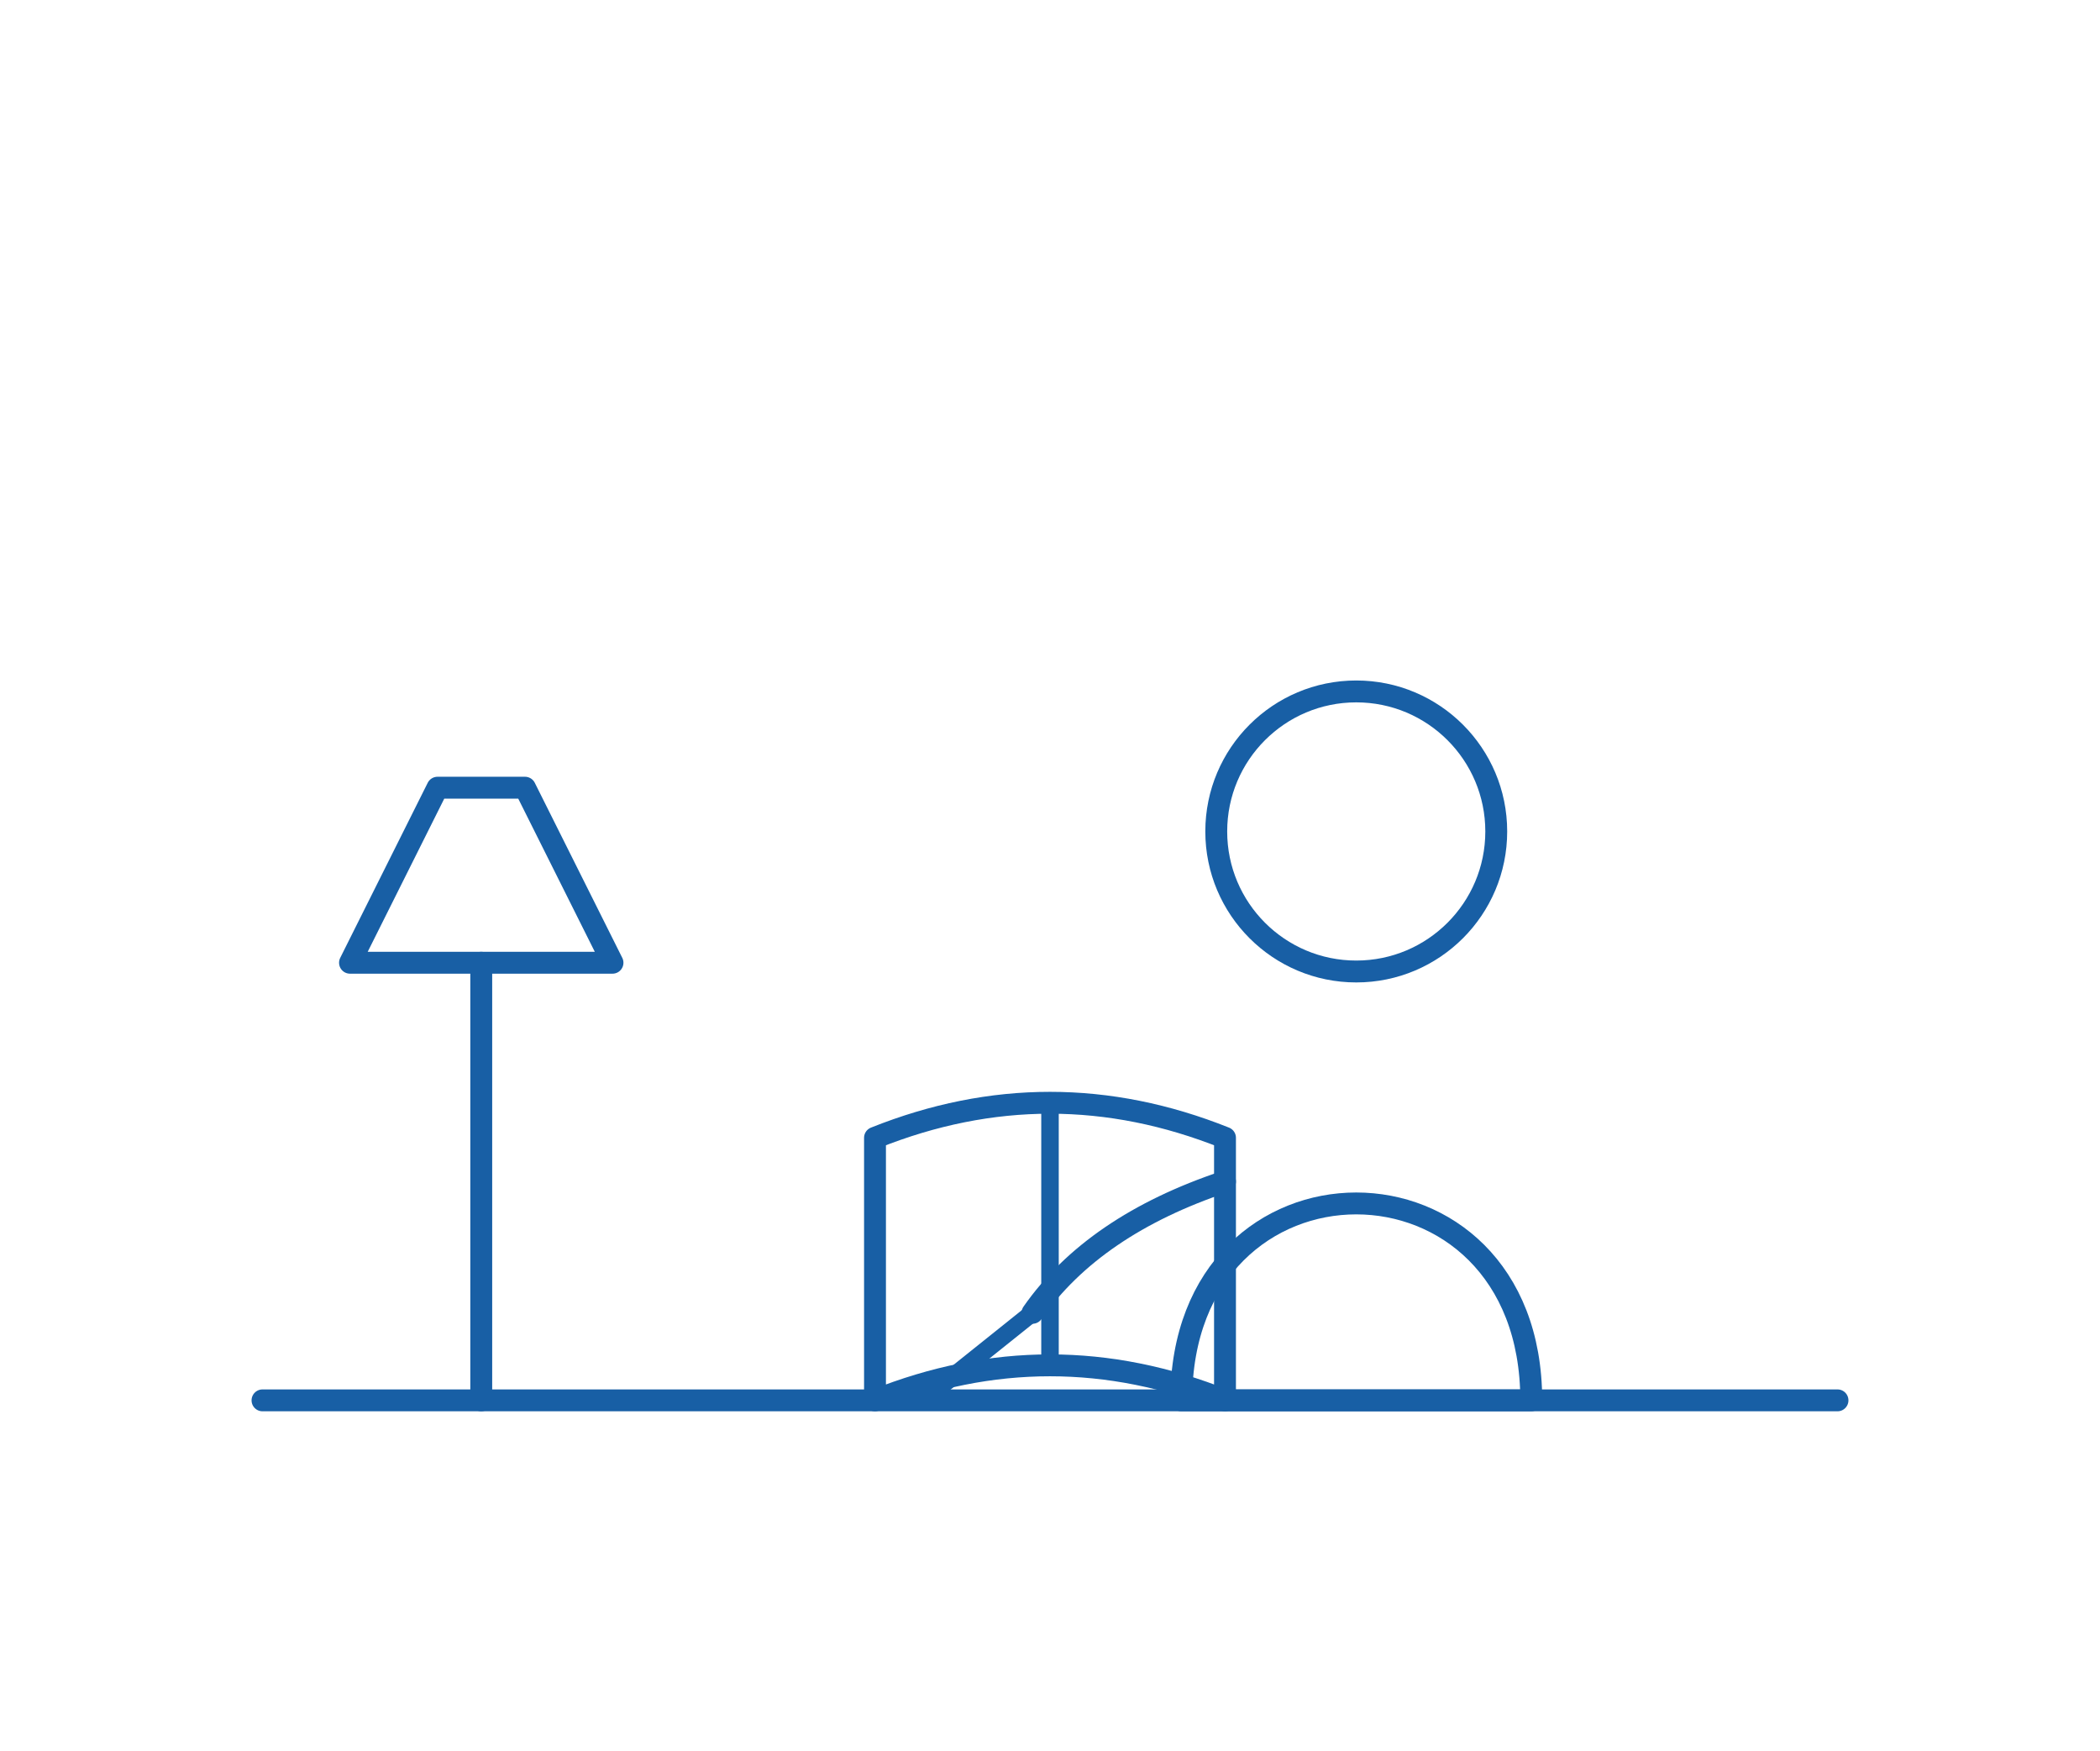
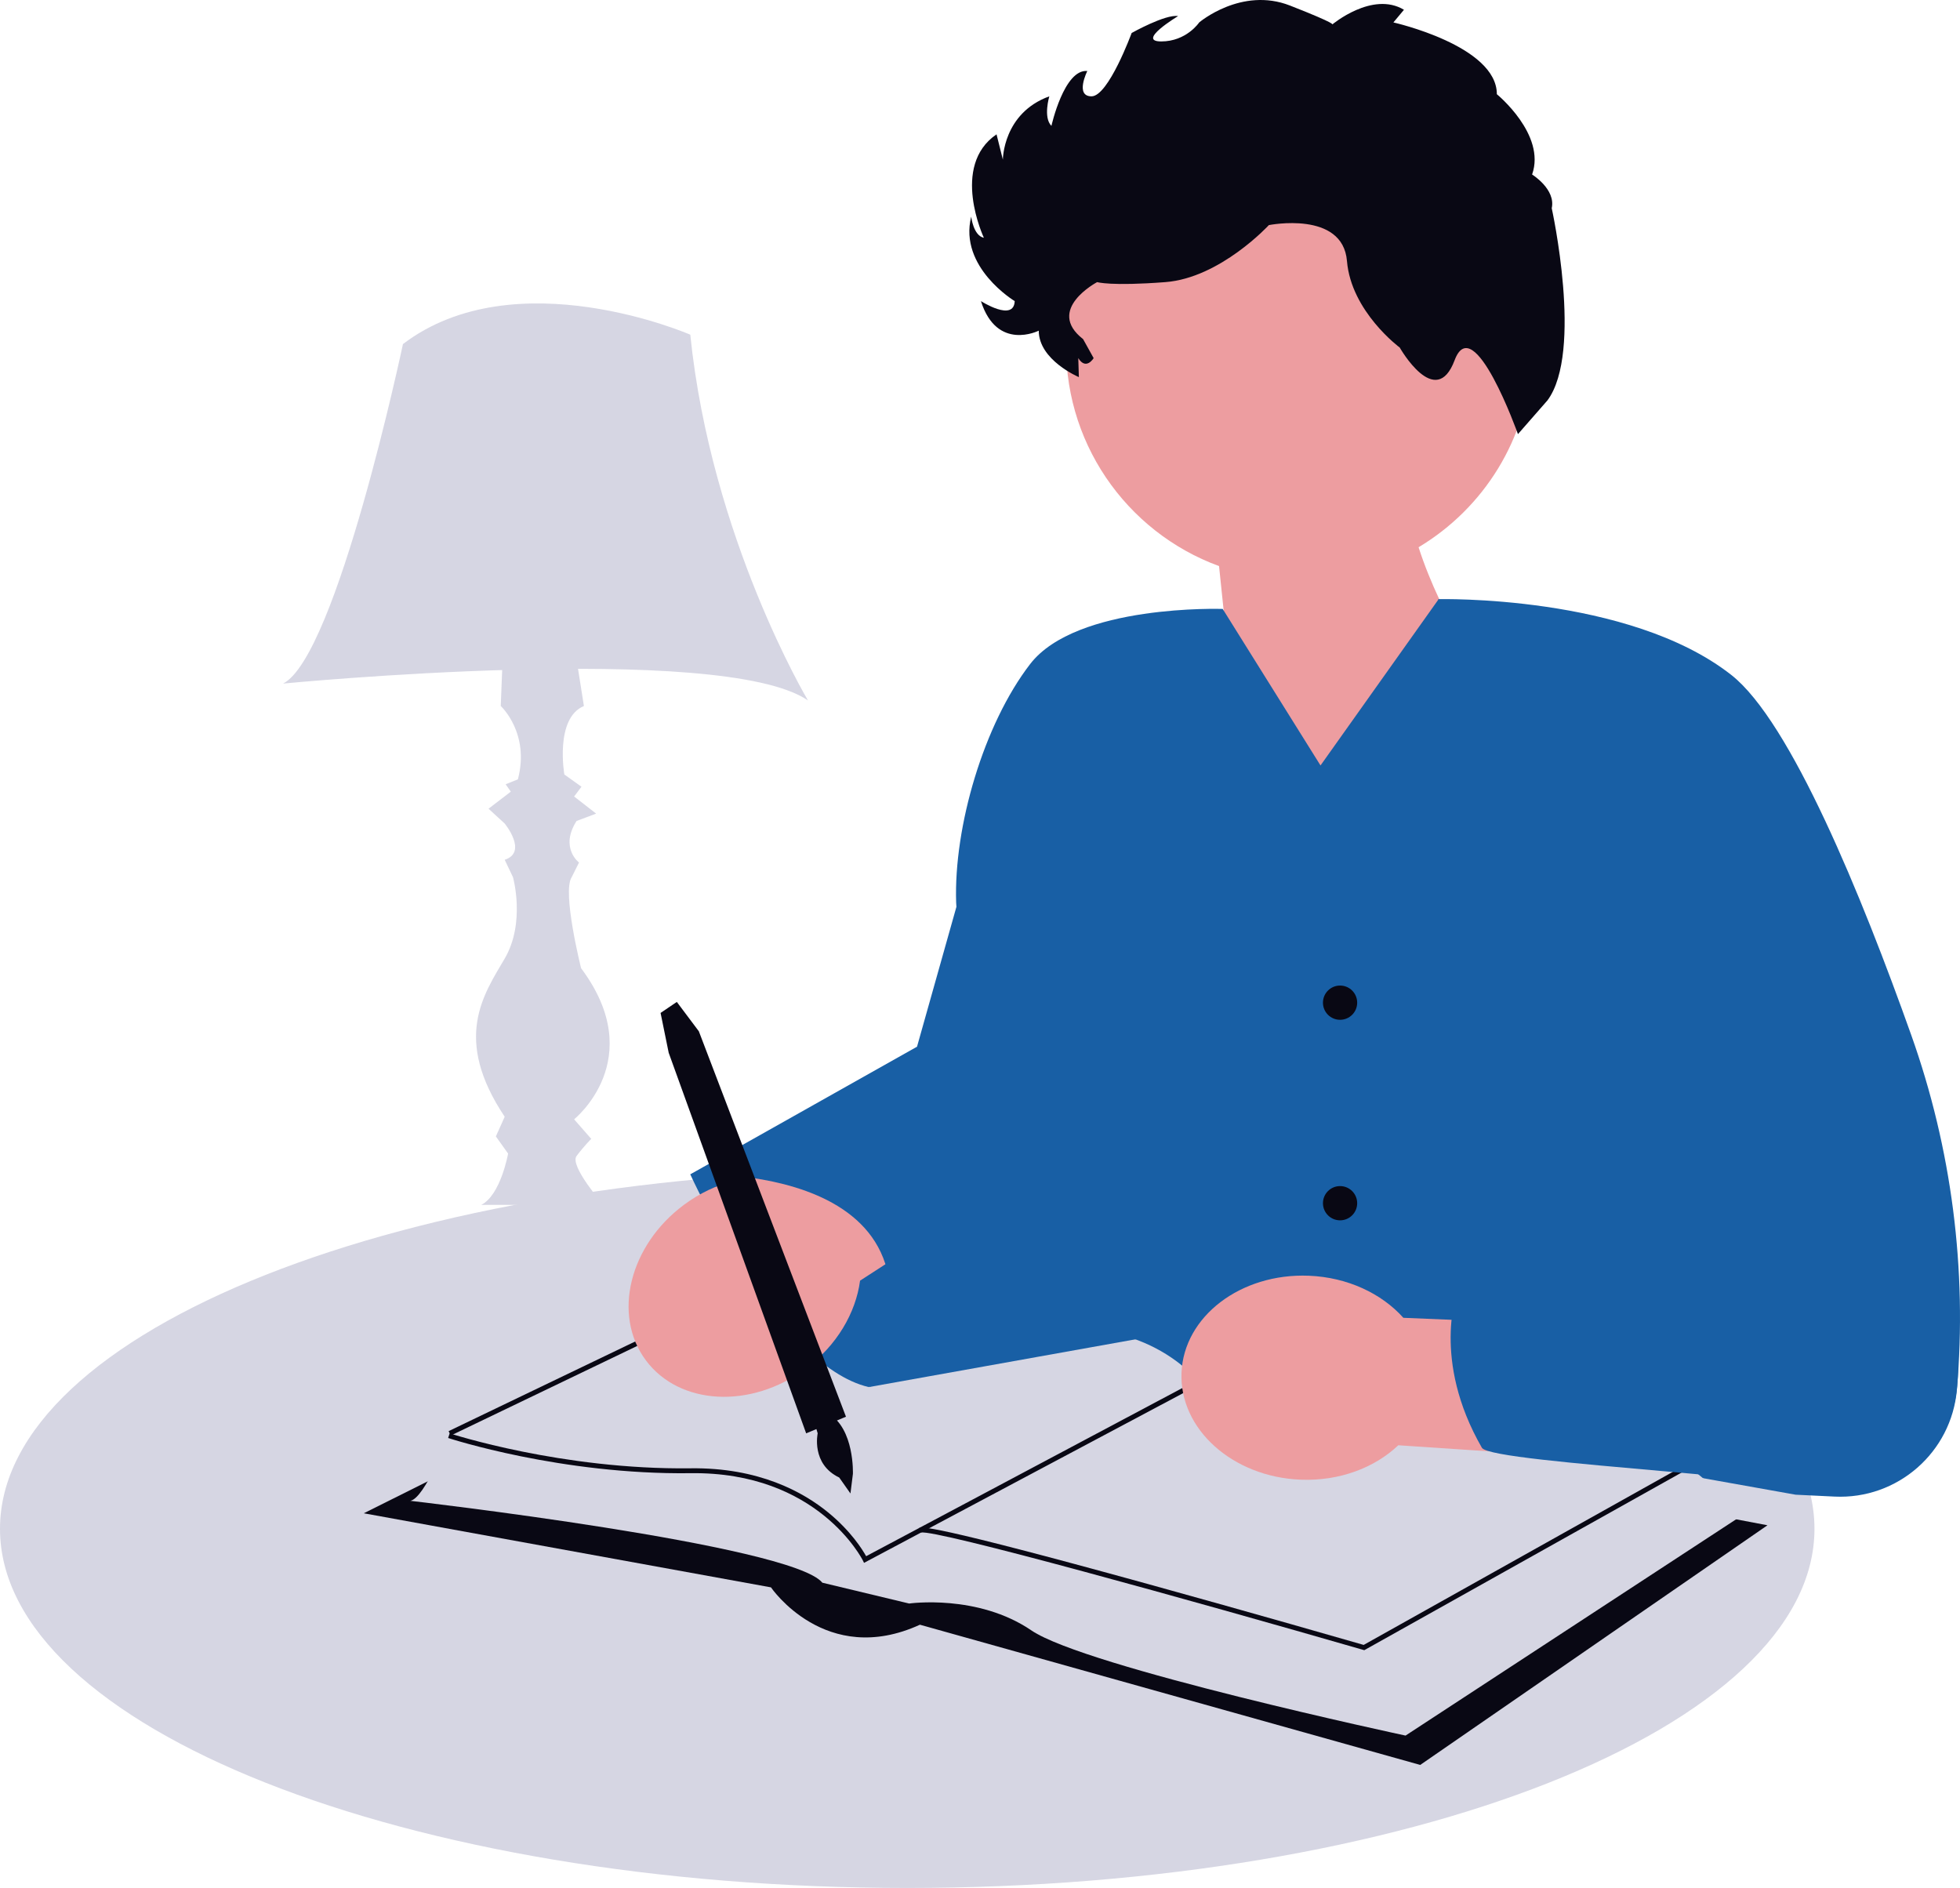
- <svg xmlns="http://www.w3.org/2000/svg" viewBox="0 0 240 200" width="240" height="200">
-   <line x1="30" y1="160" x2="210" y2="160" stroke="#185FA5" stroke-width="2.5" stroke-linecap="round" />
-   <line x1="55" y1="160" x2="55" y2="110" stroke="#185FA5" stroke-width="2.5" stroke-linecap="round" />
-   <path d="M40 110 L70 110 L60 90 L50 90 Z" fill="none" stroke="#185FA5" stroke-width="2.5" stroke-linejoin="round" />
-   <path d="M100 160 L100 130 Q120 122 140 130 L140 160 Q120 152 100 160 Z" fill="none" stroke="#185FA5" stroke-width="2.5" stroke-linejoin="round" />
-   <line x1="120" y1="126" x2="120" y2="156" stroke="#185FA5" stroke-width="2" />
-   <circle cx="155" cy="95" r="16" fill="none" stroke="#185FA5" stroke-width="2.5" />
-   <path d="M135 160 C135 130, 175 130, 175 160 Z" fill="none" stroke="#185FA5" stroke-width="2.5" stroke-linejoin="round" />
-   <path d="M140 135 Q125 140, 118 150" fill="none" stroke="#185FA5" stroke-width="2.5" stroke-linecap="round" />
-   <line x1="118" y1="150" x2="108" y2="158" stroke="#185FA5" stroke-width="2" stroke-linecap="round" />
+ <svg xmlns="http://www.w3.org/2000/svg" width="801.512" height="772" viewBox="0 0 801.512 772" role="img" artist="Katerina Limpitsouni" source="https://undraw.co/">
+   <ellipse cx="371" cy="625.14" rx="371" ry="146.86" fill="#d6d6e3" />
+   <path d="M626.423,146.418c2.448-52.561-38.176-97.155-90.737-99.604-52.561-2.448-97.156,38.176-99.604,90.737-1.986,42.627,24.361,80.01,62.427,93.925l12.734,122.446,97.432-73.79s-19.059-26.752-28.57-56.359c26.476-15.847,44.775-44.223,46.318-77.356Z" fill="#ed9da0" />
+   <path d="M500,249s-59.788-2.079-78.755,22.557c-18.967,24.636-31.245,66.443-30.245,97.443s74.279,194.193,74.279,194.193l269,48,15.917.77c25.727,1.245,47.833-18.075,50.046-43.737v-0c4.234-49.119-2.152-98.561-18.676-145.011-20.194-56.766-49.269-128.126-73.565-147.216-42-33-120-31-120-31l.203.159-48.203,67.841-40-64Z" fill="#185FA5" />
+   <path d="M183.575,601.399l-34.803,17.391,166.507,30.295s22.325,32.929,60.912,15.269l204.588,57.34,142-98-407.5-77.5-131.704,55.205Z" fill="#090814" />
+   <path d="M490.279,565.104s-23.461-30.411-70.481-18.911l-104.519-18.308-131.704,59.168s-9.796,25.64-15.796,26.64c0,0,156,17.964,168.5,33.482l35.5,8.518s28-4,50,11,153,43,153,43l138.95-90.904-23.338-19.33-200.111-34.355Z" fill="#d6d6e3" />
+   <path d="M557.903,674.77l-.401-.115c-69.741-20.125-175.483-49.501-180.903-47.97l-.882-1.79c1.117-.604,3.736-2.014,93.564,22.781,41.964,11.584,83.842,23.636,88.374,24.941l132.247-74.03.977,1.746-132.976,74.437Z" fill="#090814" />
+   <path d="M353.334,639.062l-.455-.931c-.178-.364-18.365-36.463-70.491-35.733-52.975.691-98.674-14.244-99.129-14.396l.629-1.898c.453.149,45.856,14.958,98.474,14.294,27.875-.371,46.05,9.644,56.375,18.109,9.309,7.632,14.017,15.244,15.456,17.832l135.616-72.118.939,1.766-137.414,73.075Z" fill="#090814" />
+   <path d="M332.779,460.664l-50.5,19.529s35.279,78.193,73,87l36.967-53.265-59.467-53.265Z" fill="#185FA5" />
+   <path d="M320.63,481.775l112.37-82.775,14,63-95.292,61.672c-1.744,13.162-9.481,26.518-22.265,36.001-22.368,16.592-51.632,15.036-65.363-3.475-13.731-18.511-6.73-46.968,15.638-63.56,12.784-9.483,27.81-13.012,40.912-10.862Z" fill="#ed9da0" />
+   <path d="M518.879,92.049s-19.855,21.582-42.3,23.308c-22.445,1.727-27.92,0-27.92,0,0,0-21.286,11.222-5.747,23.308l4.316,7.769s-3.076,5.18-6.286,0l.243,7.769s-16.402-6.906-16.402-18.992c0,0-17.076,8.633-23.645-12.086,0,0,13.47,8.633,13.81,0,0,0-22.968-13.812-17.789-34.531,0,0,.863,7.769,5.18,8.633,0,0-13.812-29.351,5.18-42.3l2.59,10.359s0-18.992,18.992-25.898c0,0-2.59,8.633.863,12.086,0,0,5.18-23.308,14.675-22.445,0,0-5.18,10.359,1.727,10.359,6.906,0,16.402-25.898,16.402-25.898,0,0,13.812-7.769,18.992-6.906,0,0-17.265,10.359-6.906,10.359s15.539-7.769,15.539-7.769c0,0,17.265-14.675,37.12-6.906,19.855,7.769,17.265,7.769,17.265,7.769,0,0,16.402-13.812,29.351-6.043l-4.316,5.18s42.3,9.496,42.3,29.351c0,0,20.2,16.461,14.416,32.834,0,0,9.755,6.013,8.028,13.783,0,0,12.949,58.702-1.727,78.557l-12.086,13.812s-18.129-50.933-25.898-30.214c-7.769,20.718-22.445-5.18-22.445-5.18,0,0-19.855-14.675-21.582-35.394s-31.941-14.675-31.941-14.675Z" fill="#090814" />
+   <path d="M434,302l-19-16-40,142-92.721,52.193s114-6,73,87l112.721-20.193-10.721-84.807-23.279-160.193Z" fill="#185FA5" />
+   <polygon points="276.779 409.693 270.131 414.193 273.455 430.496 329.668 586.104 345.948 579.302 285.779 421.693 276.779 409.693" fill="#090814" />
+   <path d="M338.648,577.914l-5.869,2.78,1.602,5.411s-2.777,12.558,8.811,18.074l4.588,6.516,1-8s.738-18.559-10.131-24.78Z" fill="#090814" />
+   <path d="M573.883,538.856l189.427,7.947,3.69,57.197-195.193-13.02c-9.614,9.157-24.018,14.705-39.922,14.072-27.828-1.108-49.643-20.676-48.726-43.706.917-23.03,24.22-40.801,52.048-39.692,15.904.633,29.821,7.31,38.676,17.203Z" fill="#ed9da0" />
+   <circle cx="548" cy="410" r="7" fill="#090814" />
+   <circle cx="548" cy="492" r="7" fill="#090814" />
+   <path d="M282.279,136.857s-71.5-31.163-117.5,3.837c0,0-27.015,127.648-49.007,138.824,0,0,179.252-17.388,214.63,6.894,0,0-39.622-66.391-48.122-149.555Z" fill="#d6d6e3" />
+   <path d="M205.856,261.102l-1.077,27.591s12,11,7,30l-5,2,2.109,3.015-9.109,6.985,6.609,6.054s9.609,11.709,0,14.828l3.391,7.119s5.219,18.548-3.391,33.274c-8.609,14.726-21.391,32.632,0,64.679l-3.609,8.047,5,7s-3,17-11,21h50s-14-16-11-20,6-7,6-7l-7-8s30.711-24.542,2.855-61.771c0,0-7.855-31.229-3.855-37.229l3-6s-8-6-1-17l8-3-9-7,3-4-7-5s-4-23,8-28l-3-19-29.923-8.591Z" fill="#d6d6e3" />
+   <path d="M748.779,611.664h-0c5.469-7.192-138.936-12.994-142.779-19.664-20.752-36.022-10-64-10-64l169-40-75.221-78.307,61.665,46.844c34.138,25.933,52.603,67.552,48.921,110.264v0c-2.278,26.421-25.104,46.272-51.585,44.862Z" fill="#185FA5" />
+   <rect x="179.715" y="566.78" width="84.623" height="2" transform="translate(-224 152.1718) rotate(-25.66421)" fill="#090814" />
</svg>
